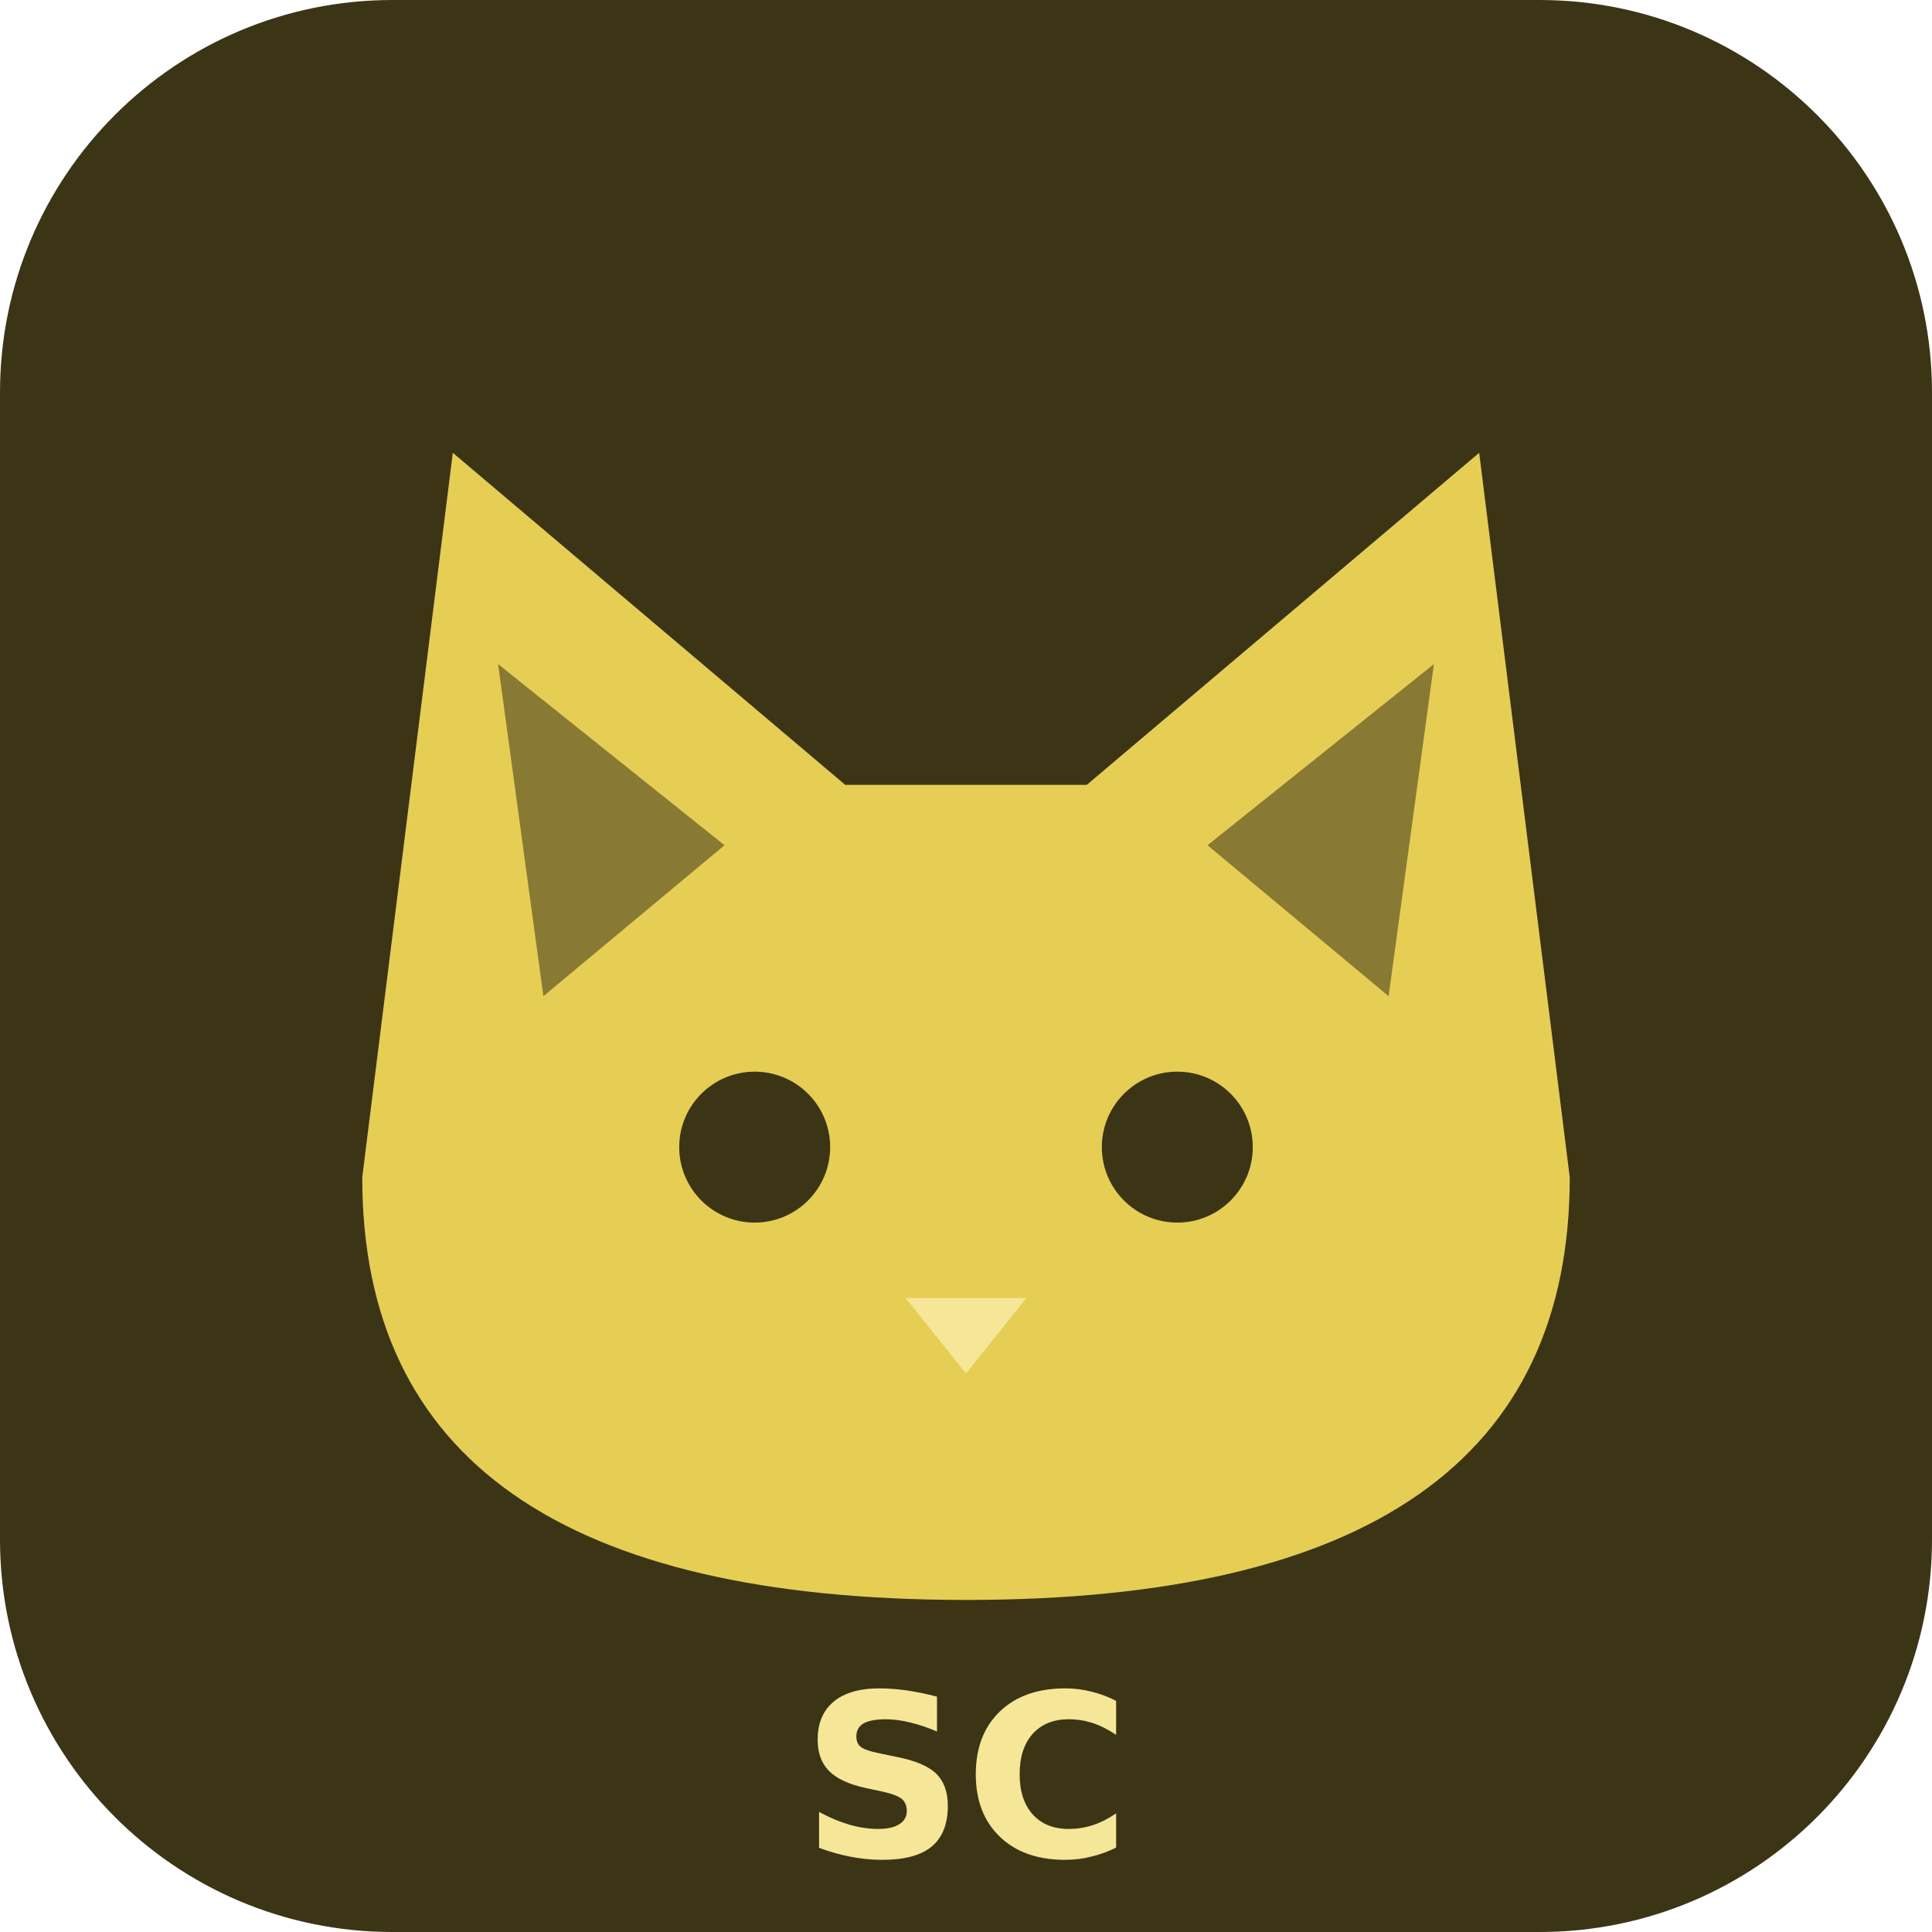
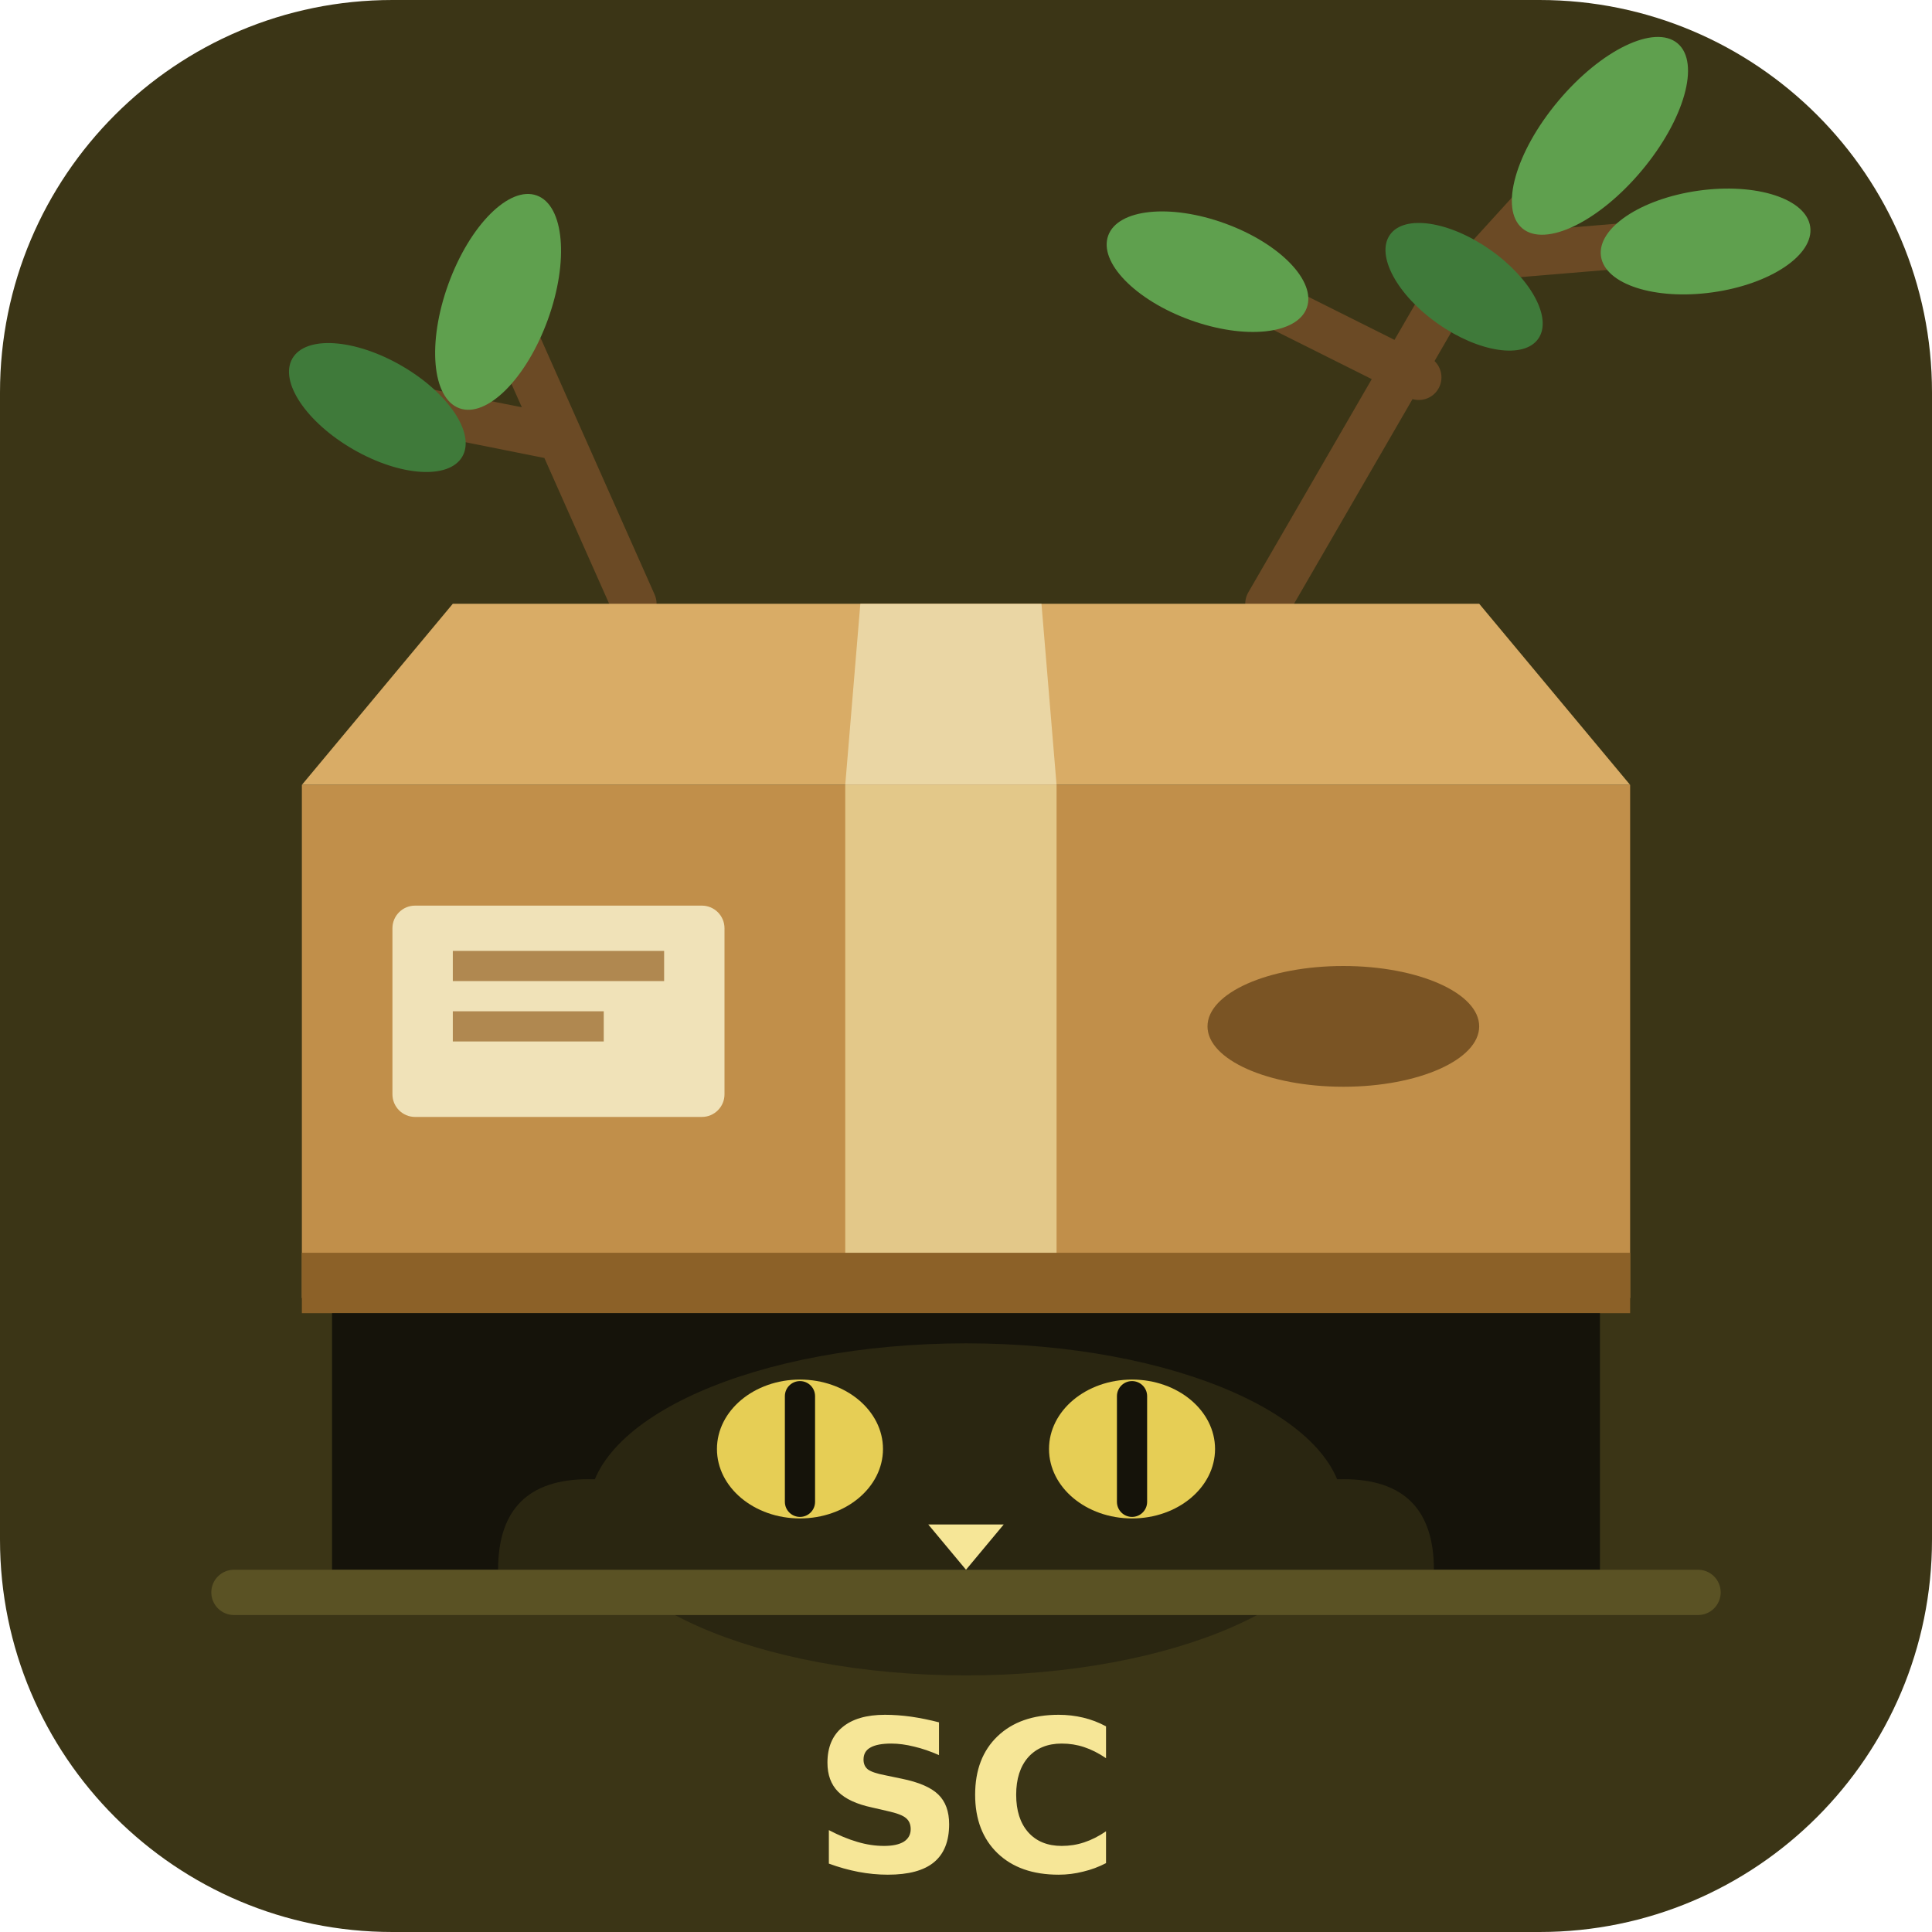
- <svg xmlns="http://www.w3.org/2000/svg" viewBox="0 0 128 128" width="128" height="128" role="img" aria-label="SC icon">
+ <svg xmlns="http://www.w3.org/2000/svg" viewBox="0 0 128 128" width="128" height="128" role="img" aria-label="Scaredy Cat icon">
  <rect width="128" height="128" rx="26" fill="#3b3516" />
-   <path d="M24 78 L30 30 L56 52 L72 52 L98 30 L104 78 Q104 106 64 106 Q24 106 24 78 Z" fill="#e6ce55" />
-   <path d="M33 44 L36 66 L48 56 Z M95 44 L92 66 L80 56 Z" fill="#3b3516" opacity=".55" />
-   <circle cx="50" cy="76" r="5" fill="#3b3516" />
-   <circle cx="78" cy="76" r="5" fill="#3b3516" />
-   <path d="M60 86 L68 86 L64 91 Z" fill="#f6e697" />
-   <text x="64" y="123" font-family="DejaVu Sans, Arial, sans-serif" font-size="15" font-weight="700" text-anchor="middle" fill="#f6e697">SC</text>
+   <path d="M84 40 L95 21 L105 10 M94 25 L82 19 M99 17 L111 16 M42 40 L34 22 M37 29 L27 27" stroke="#6b4a25" stroke-width="3" fill="none" stroke-linecap="round" />
+   <g fill="#5fa04e">
+     <ellipse cx="106" cy="9" rx="8" ry="3.6" transform="rotate(-50 106 9)" />
+     <ellipse cx="80" cy="18" rx="7" ry="3.4" transform="rotate(20 80 18)" />
+     <ellipse cx="113" cy="16" rx="7" ry="3.4" transform="rotate(-8 113 16)" />
+     <ellipse cx="33" cy="20" rx="7.5" ry="3.5" transform="rotate(-70 33 20)" />
+   </g>
+   <g fill="#3f7a3a">
+     <ellipse cx="97" cy="19" rx="6" ry="3" transform="rotate(35 97 19)" />
+     <ellipse cx="25" cy="27" rx="6.5" ry="3.2" transform="rotate(-150 25 27)" />
+   </g>
+   <path d="M30 40 L98 40 L108 52 L20 52 Z" fill="#d9ac66" />
+   <rect x="20" y="52" width="88" height="34" fill="#c18f4a" />
+   <path d="M57 40 L69 40 L70 52 L56 52 Z" fill="#ead6a4" />
+   <rect x="56" y="52" width="14" height="34" fill="#e3c889" />
+   <rect x="26" y="60" width="22" height="14" rx="1.5" fill="#f0e2b8" />
+   <path d="M30 64 H44 M30 68 H40" stroke="#b08850" stroke-width="2" />
+   <ellipse cx="89" cy="68" rx="9" ry="4" fill="#7a5424" />
+   <rect x="20" y="83" width="88" height="4" fill="#8c6128" />
+   <rect x="22" y="87" width="84" height="17" fill="#15130a" />
+   <ellipse cx="64" cy="100" rx="25" ry="11" fill="#2a2611" />
+   <path d="M33 104 Q33 98 39 98 Q45 98 45 104 Z M83 104 Q83 98 89 98 Q95 98 95 104 Z" fill="#2a2611" />
+   <ellipse cx="53" cy="96" rx="5.5" ry="4.6" fill="#e6ce55" />
+   <ellipse cx="75" cy="96" rx="5.5" ry="4.6" fill="#e6ce55" />
+   <rect x="52" y="91.5" width="2" height="9" rx="1" fill="#15130a" />
+   <rect x="74" y="91.5" width="2" height="9" rx="1" fill="#15130a" />
+   <path d="M61.5 101 L66.5 101 L64 104 Z" fill="#f6e697" />
+   <rect x="14" y="104" width="100" height="3" rx="1.5" fill="#5a5224" />
+   <text x="64" y="124" font-family="DejaVu Sans, Arial, sans-serif" font-size="14" font-weight="700" text-anchor="middle" fill="#f6e697">SC</text>
</svg>
